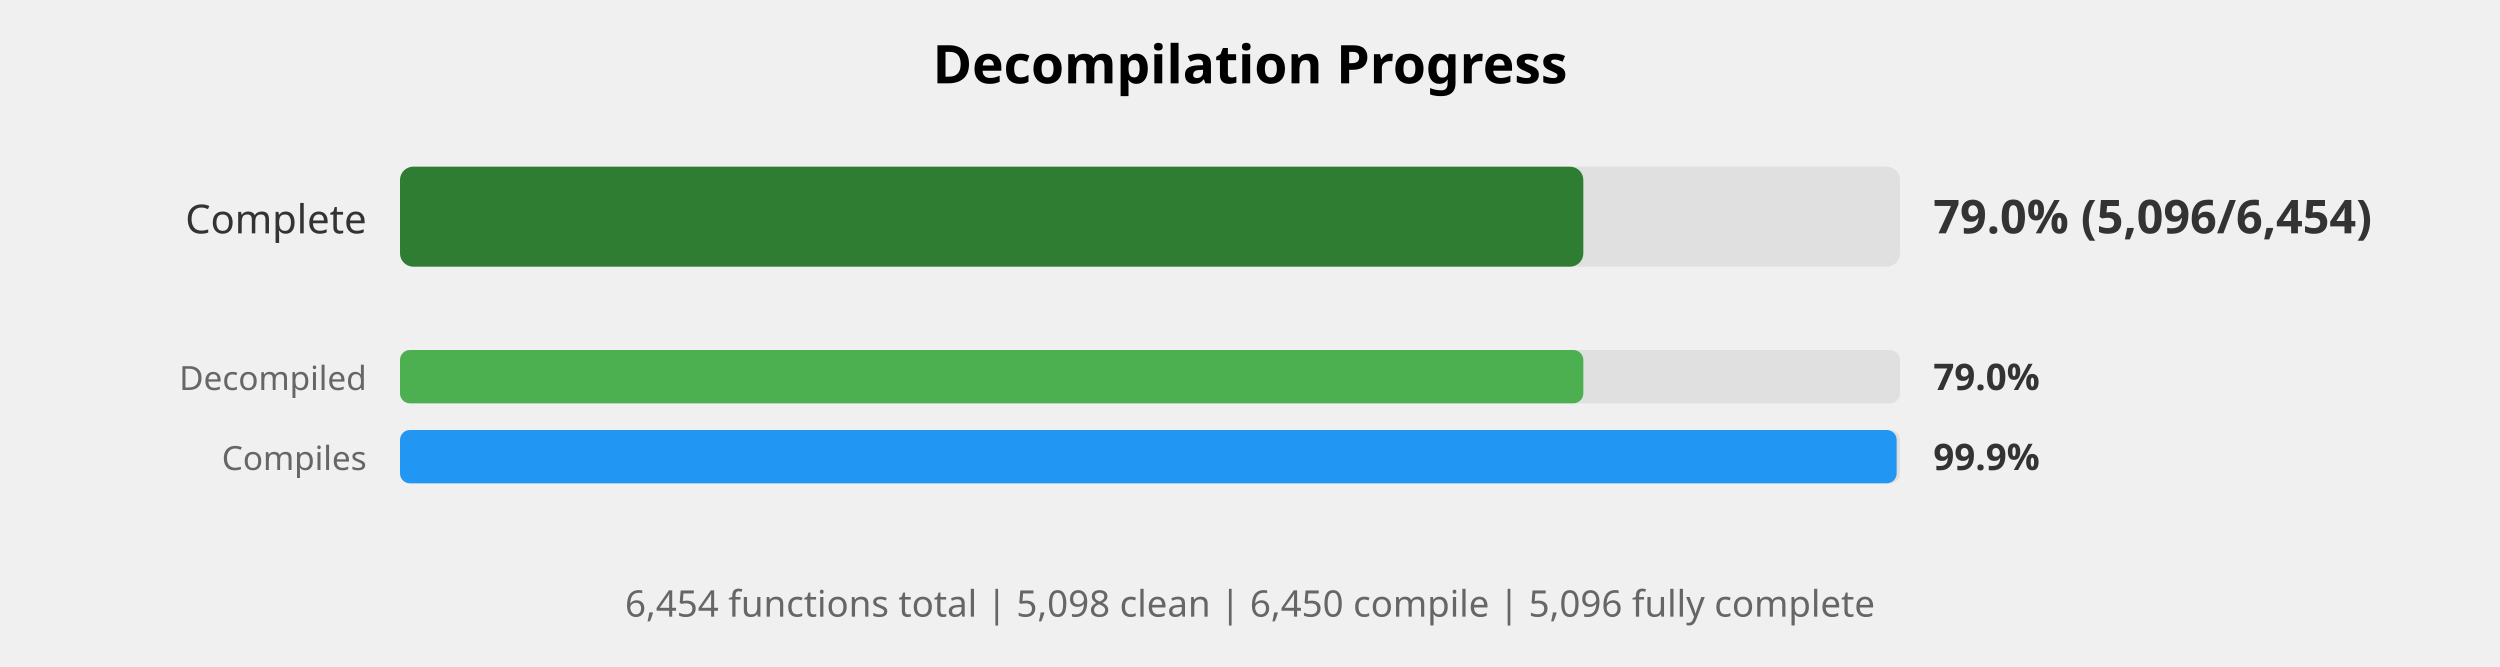
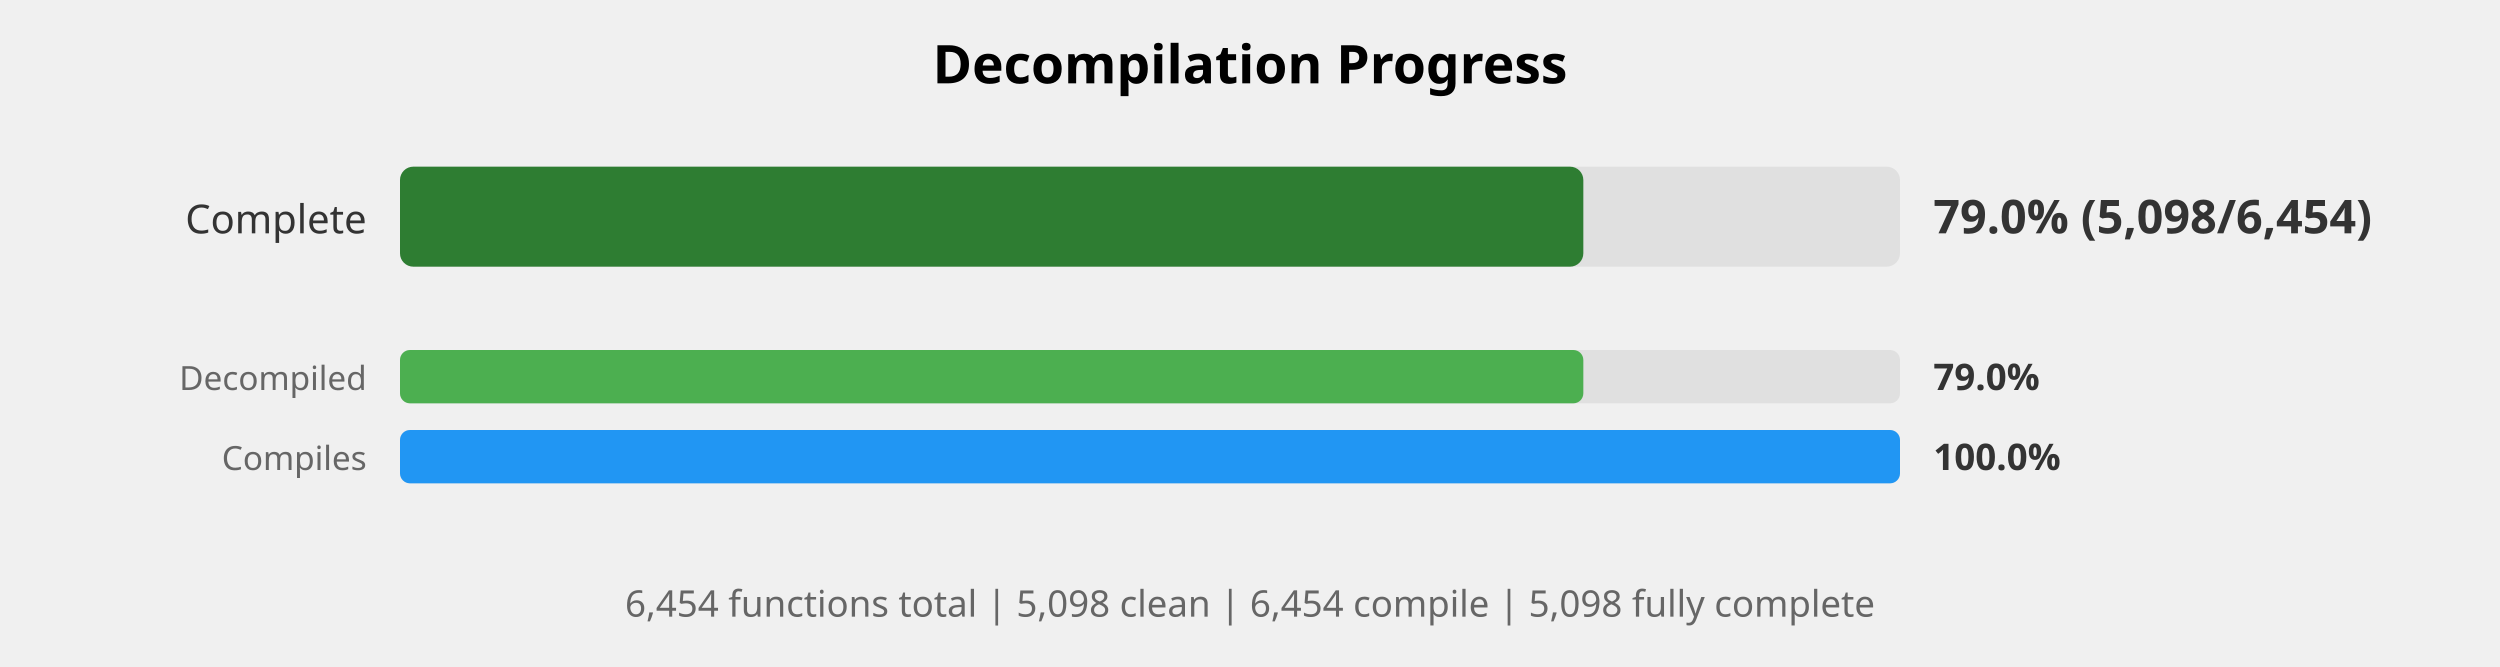
<svg xmlns="http://www.w3.org/2000/svg" width="750" height="200" viewBox="0 0 750 200">
  <style>
    .title { font: bold 16px sans-serif; }
    .label { font: 12px sans-serif; fill: #333; }
    .small-label { font: 10px sans-serif; fill: #666; }
    .percent { font: bold 14px sans-serif; fill: #333; }
    .small-percent { font: bold 11px sans-serif; fill: #333; }
    .summary { font: 11px sans-serif; fill: #666; }
  </style>
  <rect width="100%%" height="100%%" fill="white" />
  <text x="375" y="25" class="title" text-anchor="middle">Decompilation Progress</text>
  <text x="110" y="70" class="label" text-anchor="end">Complete</text>
  <rect x="120" y="50" width="450" height="30" fill="#E0E0E0" rx="4" />
  <rect x="120" y="50" width="355" height="30" fill="#2E7D32" rx="4" />
-   <text x="580" y="70" class="percent">79.0% (5,096/6,454)</text>
+   <text x="580" y="70" class="percent">79.0% (5,098/6,454)</text>
  <text x="110" y="117" class="small-label" text-anchor="end">Decompiled</text>
  <rect x="120" y="105" width="450" height="16" fill="#E0E0E0" rx="3" />
  <rect x="120" y="105" width="355" height="16" fill="#4CAF50" rx="3" />
  <text x="580" y="117" class="small-percent">79.0%</text>
  <text x="110" y="141" class="small-label" text-anchor="end">Compiles</text>
  <rect x="120" y="129" width="450" height="16" fill="#E0E0E0" rx="3" />
-   <rect x="120" y="129" width="449" height="16" fill="#2196F3" rx="3" />
-   <text x="580" y="141" class="small-percent">99.9%</text>
+   <rect x="120" y="129" width="450" height="16" fill="#2196F3" rx="3" />
+   <text x="580" y="141" class="small-percent">100.0%</text>
  <text x="375" y="185" class="summary" text-anchor="middle">
-     6,454 functions total | 5,098 clean | 6,450 compile | 5,096 fully complete
+     6,454 functions total | 5,098 clean | 6,454 compile | 5,098 fully complete
  </text>
</svg>
